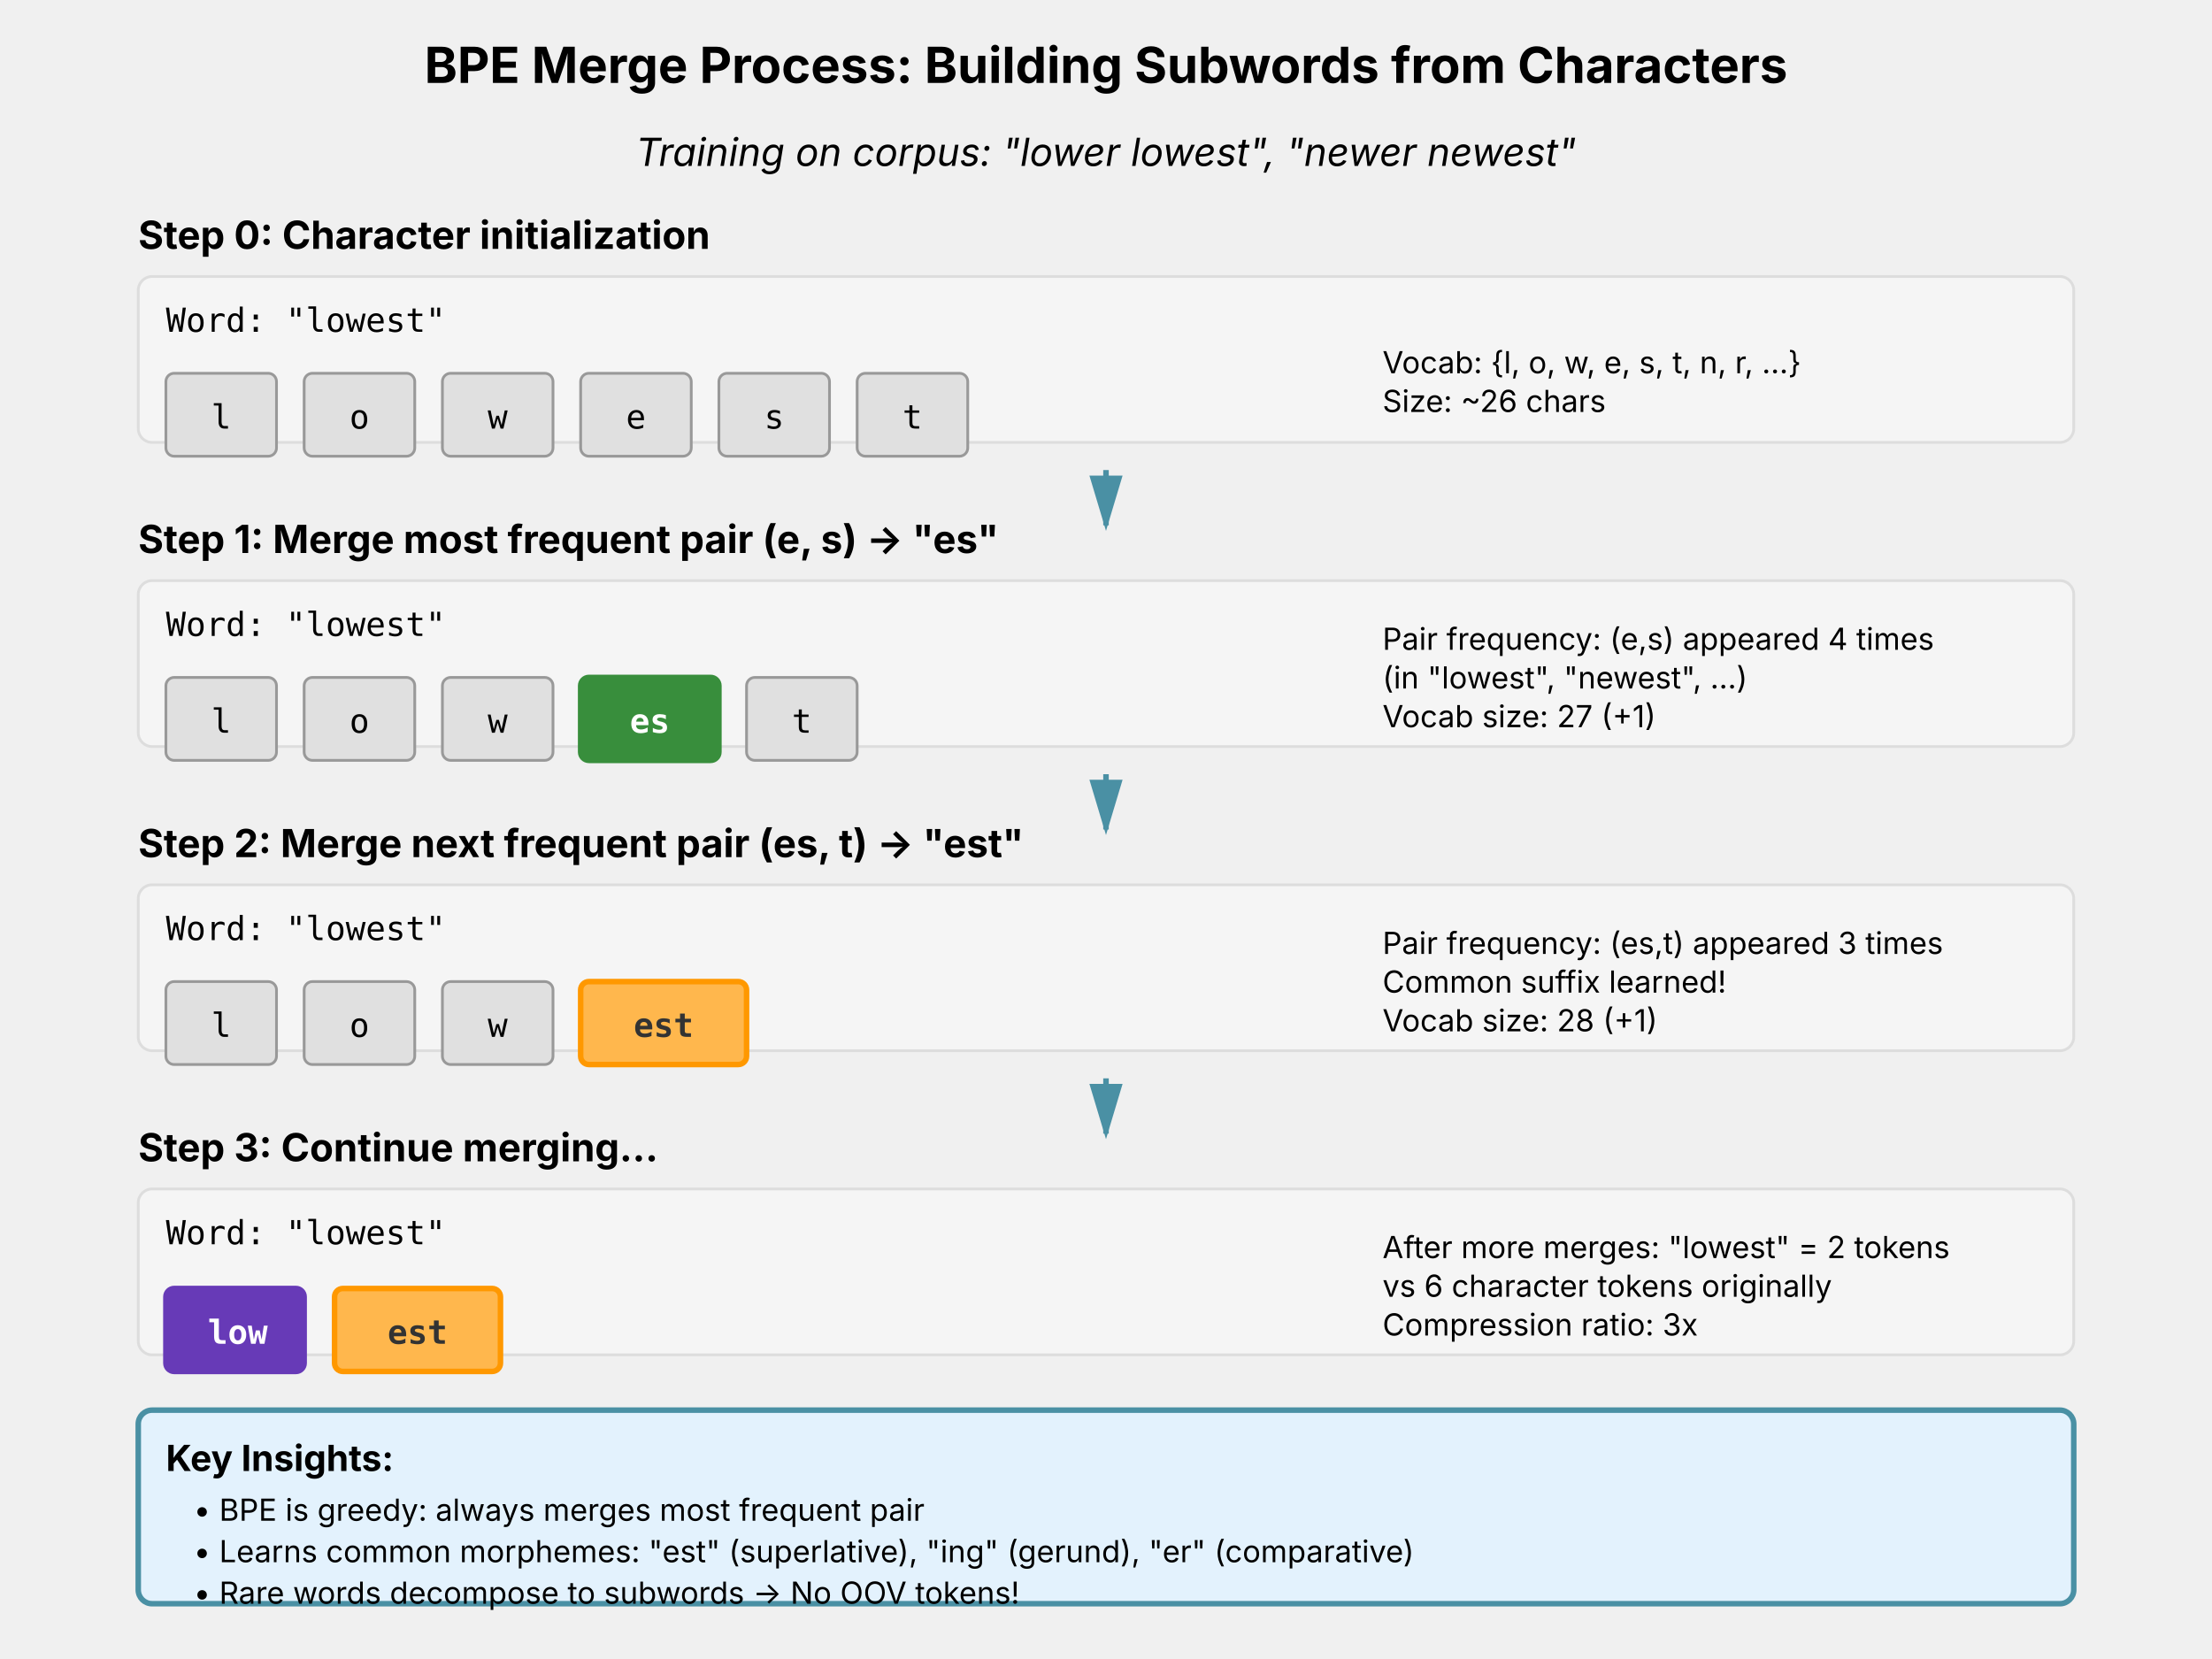
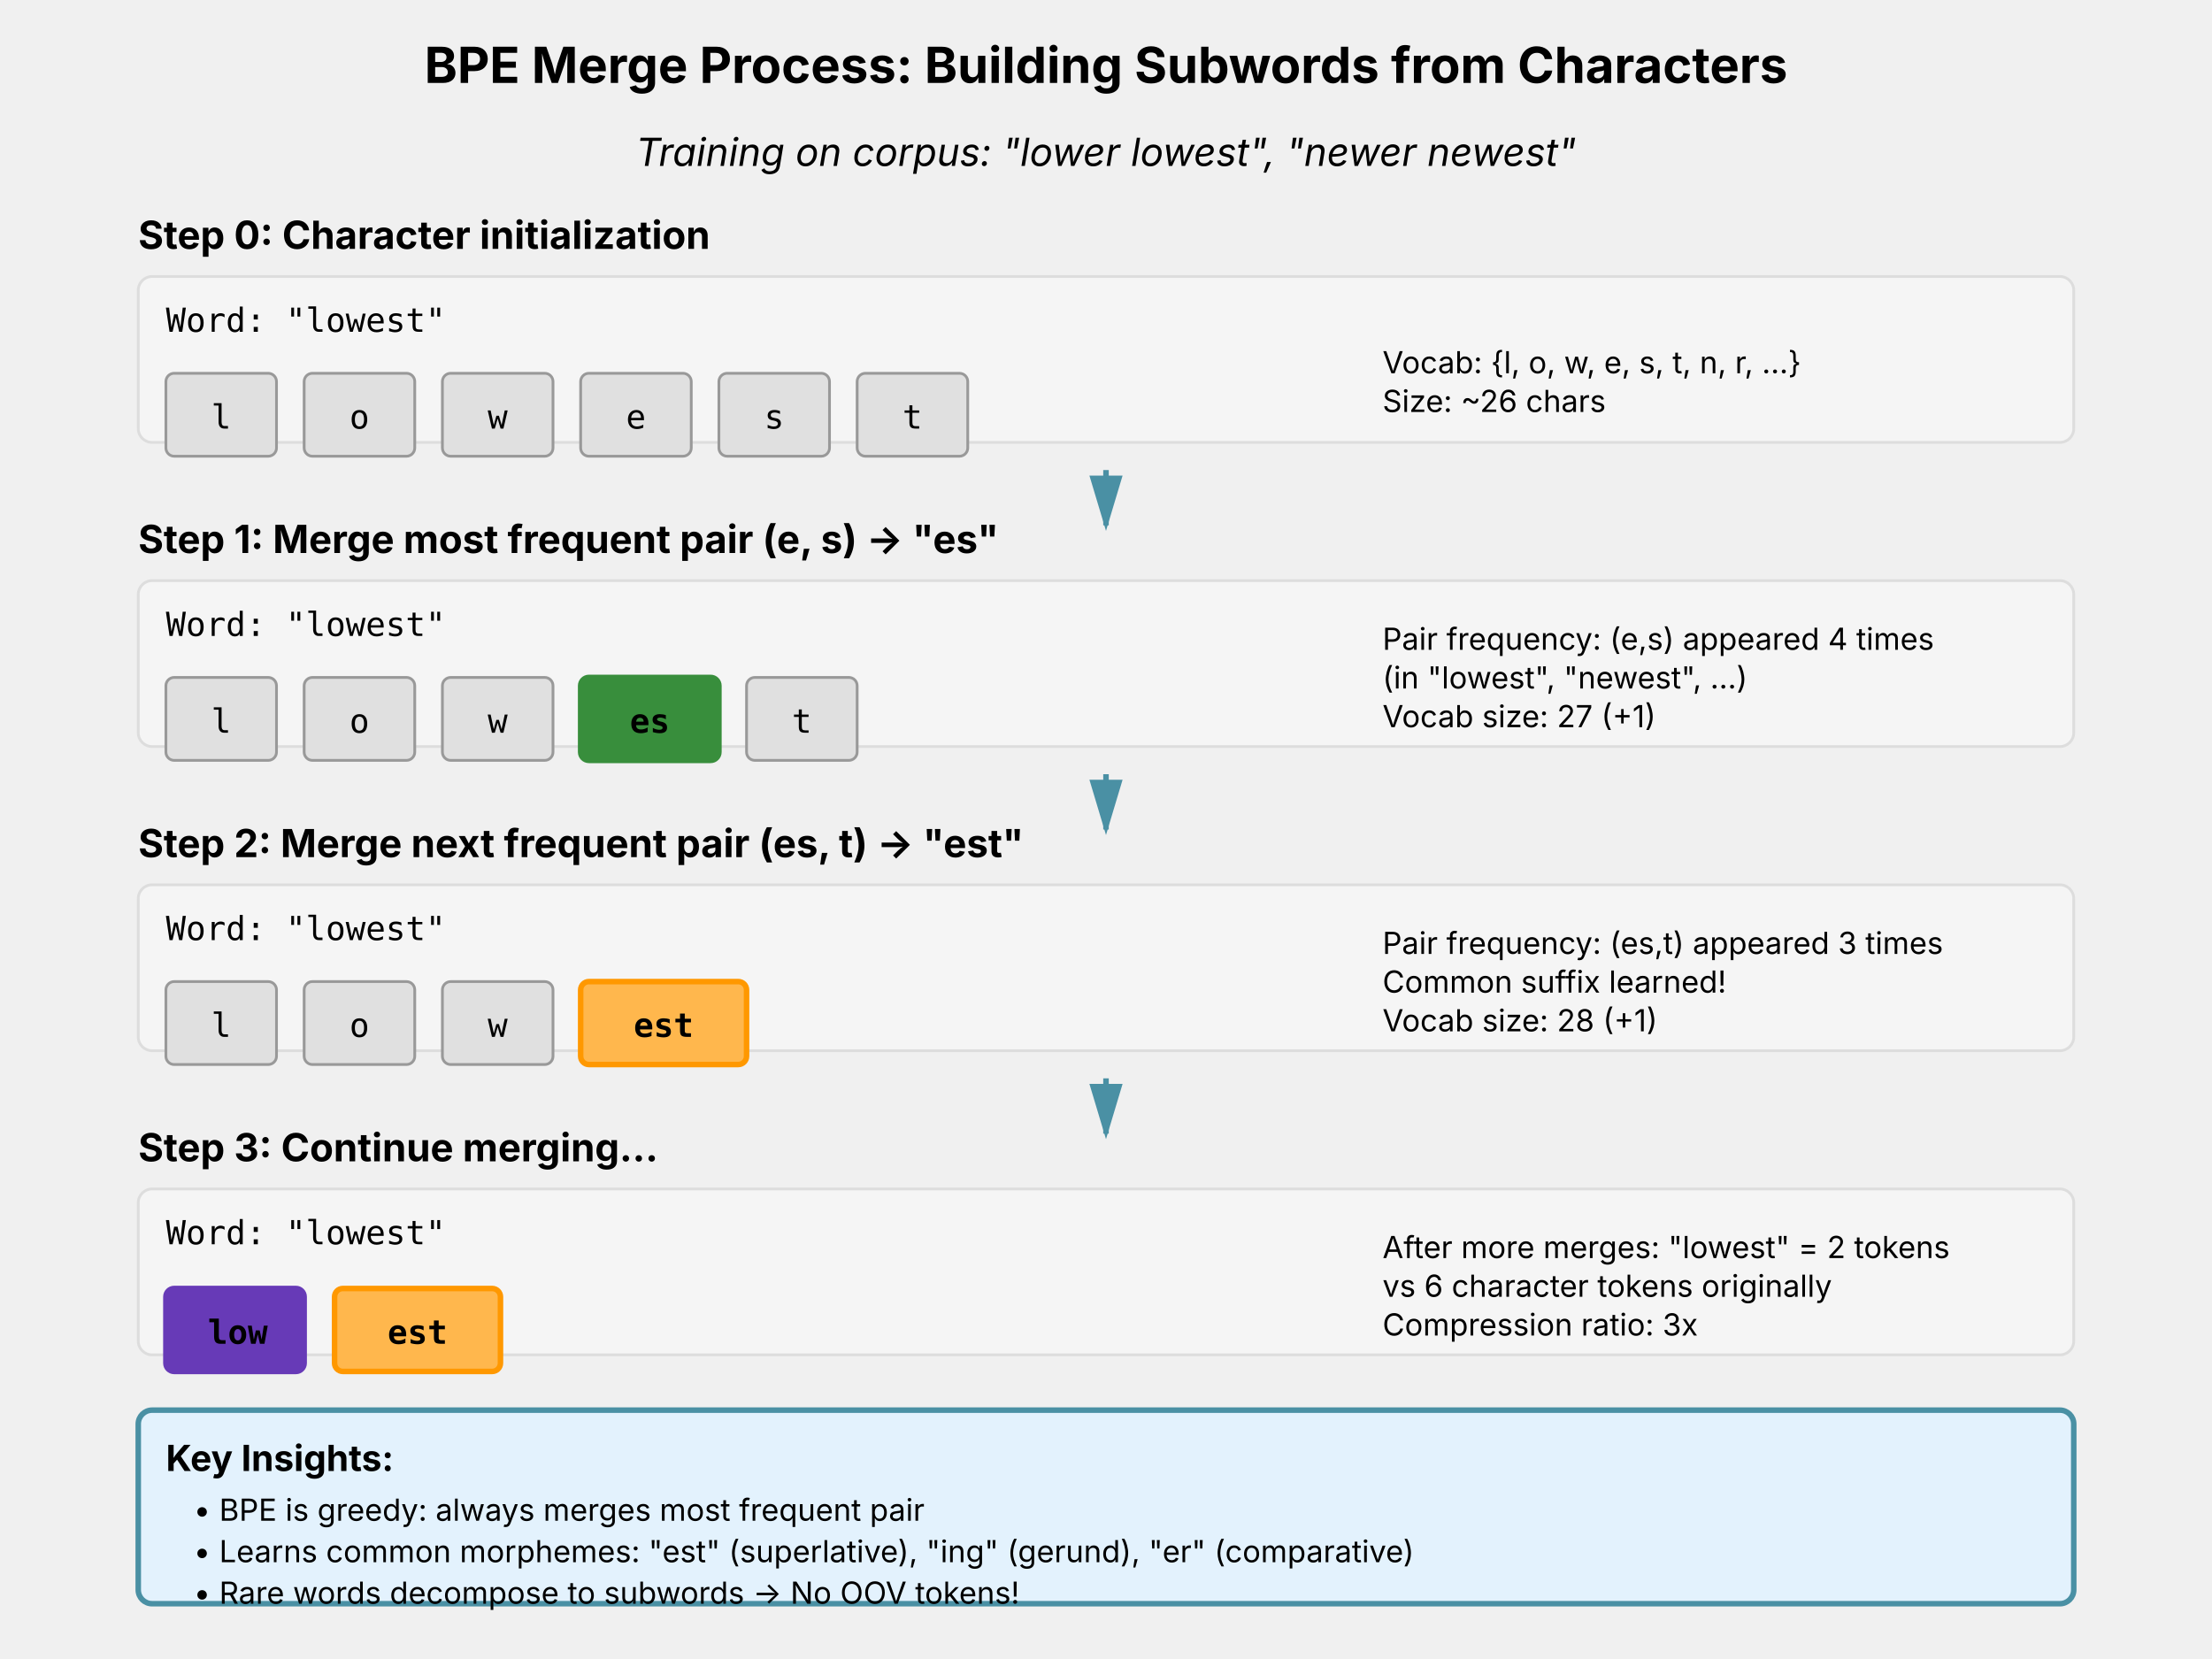
<svg xmlns="http://www.w3.org/2000/svg" viewBox="0 0 800 600">
  <style>
    /* Light mode (default) */
    text { fill: #000000; }
    .axis-text { fill: #000000; }
    .label-text { fill: #666666; }
    line[stroke="#333"] { stroke: #333333; }

    .bg-main { fill: #f5f5f5; }
    .bg-box { fill: #E0E0E0; }
    .bg-info { fill: #E3F2FD; }

    /* Dark mode */
    @media (prefers-color-scheme: dark) {
      text { fill: #ffffff; }
      .axis-text { fill: #ffffff; }
      .label-text { fill: #cccccc; }
      line[stroke="#333"] { stroke: #cccccc; }

      .bg-main { fill: #2d2d2d; }
      .bg-box { fill: #3d3d3d; }
      .bg-info { fill: #1e3a4a; }

      /* Keep white text white in dark mode (for colored backgrounds) */
      text[fill="#fff"],
      text[fill="#ffffff"],
      text[fill="white"] {
        fill: #ffffff;
      }

      /* Keep colored text readable in dark mode */
      text[fill="#E57373"] { fill: #ef5350; }
      text[fill="#81C784"] { fill: #66bb6a; }
      text[fill="#FFB74D"] { fill: #ffa726; }
      text[fill="#4A90A4"] { fill: #4fc3f7; }

      /* Keep dark text dark on light-colored backgrounds */
      text[style*="fill: #333"] { fill: #333333; }

      /* Override dark inline text colors */
      text[fill="#000"],
      text[fill="#000000"],
      text[fill="#333"],
      text[fill="#666"] {
        fill: #ffffff;
      }

      /* Darken colored backgrounds for dark mode */
      rect[fill="#388E3C"] { fill: #2e7d32; }
      rect[fill="#FFB74D"] { fill: #8b5e28; }
      rect[fill="#673AB7"] { fill: #4527a0; }
    }
  </style>
  <text x="400" y="30" text-anchor="middle" font-size="18" font-weight="bold" font-family="system-ui, -apple-system, sans-serif" fill="#333">
    BPE Merge Process: Building Subwords from Characters
  </text>
  <text x="400" y="60" text-anchor="middle" font-size="14" font-style="italic" font-family="system-ui, -apple-system, sans-serif" fill="#666">
    Training on corpus: "lower lowest", "newer newest"
  </text>
  <g transform="translate(50, 90)">
-     <text x="0" y="0" font-size="14" font-weight="bold" font-family="system-ui, -apple-system, sans-serif" fill="#000" style="fill: #000 !important;">Step 0: Character initialization</text>
+     <text x="0" y="0" font-size="14" font-weight="bold" font-family="system-ui, -apple-system, sans-serif" fill="#000">Step 0: Character initialization</text>
    <rect x="0" y="10" width="700" height="60" class="bg-main" stroke="#ddd" stroke-width="1" rx="5" />
    <text x="10" y="30" font-size="12" font-family="monospace" fill="#333">Word: "lowest"</text>
    <g transform="translate(10, 45)">
      <rect x="0" y="0" width="40" height="30" class="bg-box" stroke="#999" stroke-width="1" rx="3" />
      <text x="20" y="20" text-anchor="middle" font-size="12" font-family="monospace" fill="#333">l</text>
      <rect x="50" y="0" width="40" height="30" class="bg-box" stroke="#999" stroke-width="1" rx="3" />
      <text x="70" y="20" text-anchor="middle" font-size="12" font-family="monospace" fill="#333">o</text>
      <rect x="100" y="0" width="40" height="30" class="bg-box" stroke="#999" stroke-width="1" rx="3" />
      <text x="120" y="20" text-anchor="middle" font-size="12" font-family="monospace" fill="#333">w</text>
      <rect x="150" y="0" width="40" height="30" class="bg-box" stroke="#999" stroke-width="1" rx="3" />
      <text x="170" y="20" text-anchor="middle" font-size="12" font-family="monospace" fill="#333">e</text>
      <rect x="200" y="0" width="40" height="30" class="bg-box" stroke="#999" stroke-width="1" rx="3" />
      <text x="220" y="20" text-anchor="middle" font-size="12" font-family="monospace" fill="#333">s</text>
      <rect x="250" y="0" width="40" height="30" class="bg-box" stroke="#999" stroke-width="1" rx="3" />
      <text x="270" y="20" text-anchor="middle" font-size="12" font-family="monospace" fill="#333">t</text>
    </g>
    <text x="450" y="45" font-size="11" font-family="system-ui, -apple-system, sans-serif" fill="#666">
      <tspan x="450" dy="0">Vocab: {l, o, w, e, s, t, n, r, ...}</tspan>
      <tspan x="450" dy="14">Size: ~26 chars</tspan>
    </text>
  </g>
  <path d="M 400 170 L 400 190" stroke="#4A90A4" stroke-width="2" marker-end="url(#arrowhead)" />
  <g transform="translate(50, 200)">
-     <text x="0" y="0" font-size="14" font-weight="bold" font-family="system-ui, -apple-system, sans-serif" fill="#000" style="fill: #000 !important;">Step 1: Merge most frequent pair (e, s) → "es"</text>
+     <text x="0" y="0" font-size="14" font-weight="bold" font-family="system-ui, -apple-system, sans-serif" fill="#000">Step 1: Merge most frequent pair (e, s) → "es"</text>
    <rect x="0" y="10" width="700" height="60" class="bg-main" stroke="#ddd" stroke-width="1" rx="5" />
    <text x="10" y="30" font-size="12" font-family="monospace" fill="#333">Word: "lowest"</text>
    <g transform="translate(10, 45)">
      <rect x="0" y="0" width="40" height="30" class="bg-box" stroke="#999" stroke-width="1" rx="3" />
      <text x="20" y="20" text-anchor="middle" font-size="12" font-family="monospace" fill="#333">l</text>
      <rect x="50" y="0" width="40" height="30" class="bg-box" stroke="#999" stroke-width="1" rx="3" />
      <text x="70" y="20" text-anchor="middle" font-size="12" font-family="monospace" fill="#333">o</text>
      <rect x="100" y="0" width="40" height="30" class="bg-box" stroke="#999" stroke-width="1" rx="3" />
      <text x="120" y="20" text-anchor="middle" font-size="12" font-family="monospace" fill="#333">w</text>
      <rect x="150" y="0" width="50" height="30" fill="#388E3C" stroke="#388E3C" stroke-width="2" rx="3" />
-       <text x="175" y="20" text-anchor="middle" font-size="12" font-family="monospace" fill="#fff" font-weight="bold" style="fill: #fff !important;">es</text>
+       <text x="175" y="20" text-anchor="middle" font-size="12" font-family="monospace" fill="#fff" font-weight="bold">es</text>
      <rect x="210" y="0" width="40" height="30" class="bg-box" stroke="#999" stroke-width="1" rx="3" />
      <text x="230" y="20" text-anchor="middle" font-size="12" font-family="monospace" fill="#333">t</text>
    </g>
    <text x="450" y="35" font-size="11" font-family="system-ui, -apple-system, sans-serif" fill="#666">
      <tspan x="450" dy="0">Pair frequency: (e,s) appeared 4 times</tspan>
      <tspan x="450" dy="14">(in "lowest", "newest", ...)</tspan>
      <tspan x="450" dy="14">Vocab size: 27 (+1)</tspan>
    </text>
  </g>
  <path d="M 400 280 L 400 300" stroke="#4A90A4" stroke-width="2" marker-end="url(#arrowhead)" />
  <g transform="translate(50, 310)">
-     <text x="0" y="0" font-size="14" font-weight="bold" font-family="system-ui, -apple-system, sans-serif" fill="#000" style="fill: #000 !important;">Step 2: Merge next frequent pair (es, t) → "est"</text>
+     <text x="0" y="0" font-size="14" font-weight="bold" font-family="system-ui, -apple-system, sans-serif" fill="#000">Step 2: Merge next frequent pair (es, t) → "est"</text>
    <rect x="0" y="10" width="700" height="60" class="bg-main" stroke="#ddd" stroke-width="1" rx="5" />
    <text x="10" y="30" font-size="12" font-family="monospace" fill="#333">Word: "lowest"</text>
    <g transform="translate(10, 45)">
      <rect x="0" y="0" width="40" height="30" class="bg-box" stroke="#999" stroke-width="1" rx="3" />
      <text x="20" y="20" text-anchor="middle" font-size="12" font-family="monospace" fill="#333">l</text>
      <rect x="50" y="0" width="40" height="30" class="bg-box" stroke="#999" stroke-width="1" rx="3" />
      <text x="70" y="20" text-anchor="middle" font-size="12" font-family="monospace" fill="#333">o</text>
      <rect x="100" y="0" width="40" height="30" class="bg-box" stroke="#999" stroke-width="1" rx="3" />
      <text x="120" y="20" text-anchor="middle" font-size="12" font-family="monospace" fill="#333">w</text>
      <rect x="150" y="0" width="60" height="30" fill="#FFB74D" stroke="#FF9800" stroke-width="2" rx="3" />
-       <text x="180" y="20" text-anchor="middle" font-size="12" font-family="monospace" fill="#333" font-weight="bold" style="fill: #333 !important;">est</text>
+       <text x="180" y="20" text-anchor="middle" font-size="12" font-family="monospace" fill="#333" font-weight="bold">est</text>
    </g>
    <text x="450" y="35" font-size="11" font-family="system-ui, -apple-system, sans-serif" fill="#666">
      <tspan x="450" dy="0">Pair frequency: (es,t) appeared 3 times</tspan>
      <tspan x="450" dy="14">Common suffix learned!</tspan>
      <tspan x="450" dy="14">Vocab size: 28 (+1)</tspan>
    </text>
  </g>
  <path d="M 400 390 L 400 410" stroke="#4A90A4" stroke-width="2" marker-end="url(#arrowhead)" />
  <g transform="translate(50, 420)">
-     <text x="0" y="0" font-size="14" font-weight="bold" font-family="system-ui, -apple-system, sans-serif" fill="#000" style="fill: #000 !important;">Step 3: Continue merging...</text>
+     <text x="0" y="0" font-size="14" font-weight="bold" font-family="system-ui, -apple-system, sans-serif" fill="#000">Step 3: Continue merging...</text>
    <rect x="0" y="10" width="700" height="60" class="bg-main" stroke="#ddd" stroke-width="1" rx="5" />
    <text x="10" y="30" font-size="12" font-family="monospace" fill="#333">Word: "lowest"</text>
    <g transform="translate(-490, 44)">
      <rect x="500" y="2" width="50" height="30" fill="#673AB7" stroke="#673AB7" stroke-width="2" rx="3" />
-       <text x="526" y="22" text-anchor="middle" font-size="12" font-family="monospace" fill="#fff" font-weight="bold" style="fill: #fff !important;">low</text>
+       <text x="526" y="22" text-anchor="middle" font-size="12" font-family="monospace" fill="#fff" font-weight="bold">low</text>
      <rect x="561" y="2" width="60" height="30" fill="#FFB74D" stroke="#FF9800" stroke-width="2" rx="3" />
-       <text x="591" y="22" text-anchor="middle" font-size="12" font-family="monospace" fill="#333" font-weight="bold" style="fill: #333 !important;">est</text>
+       <text x="591" y="22" text-anchor="middle" font-size="12" font-family="monospace" fill="#333" font-weight="bold">est</text>
    </g>
    <text x="450" y="35" font-size="11" font-family="system-ui, -apple-system, sans-serif" fill="#666">
      <tspan x="450" dy="0">After more merges: "lowest" = 2 tokens</tspan>
      <tspan x="450" dy="14">vs 6 character tokens originally</tspan>
      <tspan x="450" dy="14">Compression ratio: 3x</tspan>
    </text>
  </g>
  <g transform="translate(50, 510)">
    <rect x="0" y="0" width="700" height="70" class="bg-info" stroke="#4A90A4" stroke-width="2" rx="5" />
-     <text x="10" y="22" font-size="13" font-weight="bold" font-family="system-ui, -apple-system, sans-serif" fill="#000" style="fill: #000 !important;">Key Insights:</text>
+     <text x="10" y="22" font-size="13" font-weight="bold" font-family="system-ui, -apple-system, sans-serif" fill="#000">Key Insights:</text>
    <text x="20" y="40" font-size="11" font-family="system-ui, -apple-system, sans-serif" fill="#333">
      <tspan x="20" dy="0">• BPE is greedy: always merges most frequent pair</tspan>
      <tspan x="20" dy="15">• Learns common morphemes: "est" (superlative), "ing" (gerund), "er" (comparative)</tspan>
      <tspan x="20" dy="15">• Rare words decompose to subwords → No OOV tokens!</tspan>
    </text>
  </g>
  <defs>
    <marker id="arrowhead" markerWidth="10" markerHeight="10" refX="9" refY="3" orient="auto">
      <polygon points="0 0, 10 3, 0 6" fill="#4A90A4" />
    </marker>
  </defs>
</svg>
